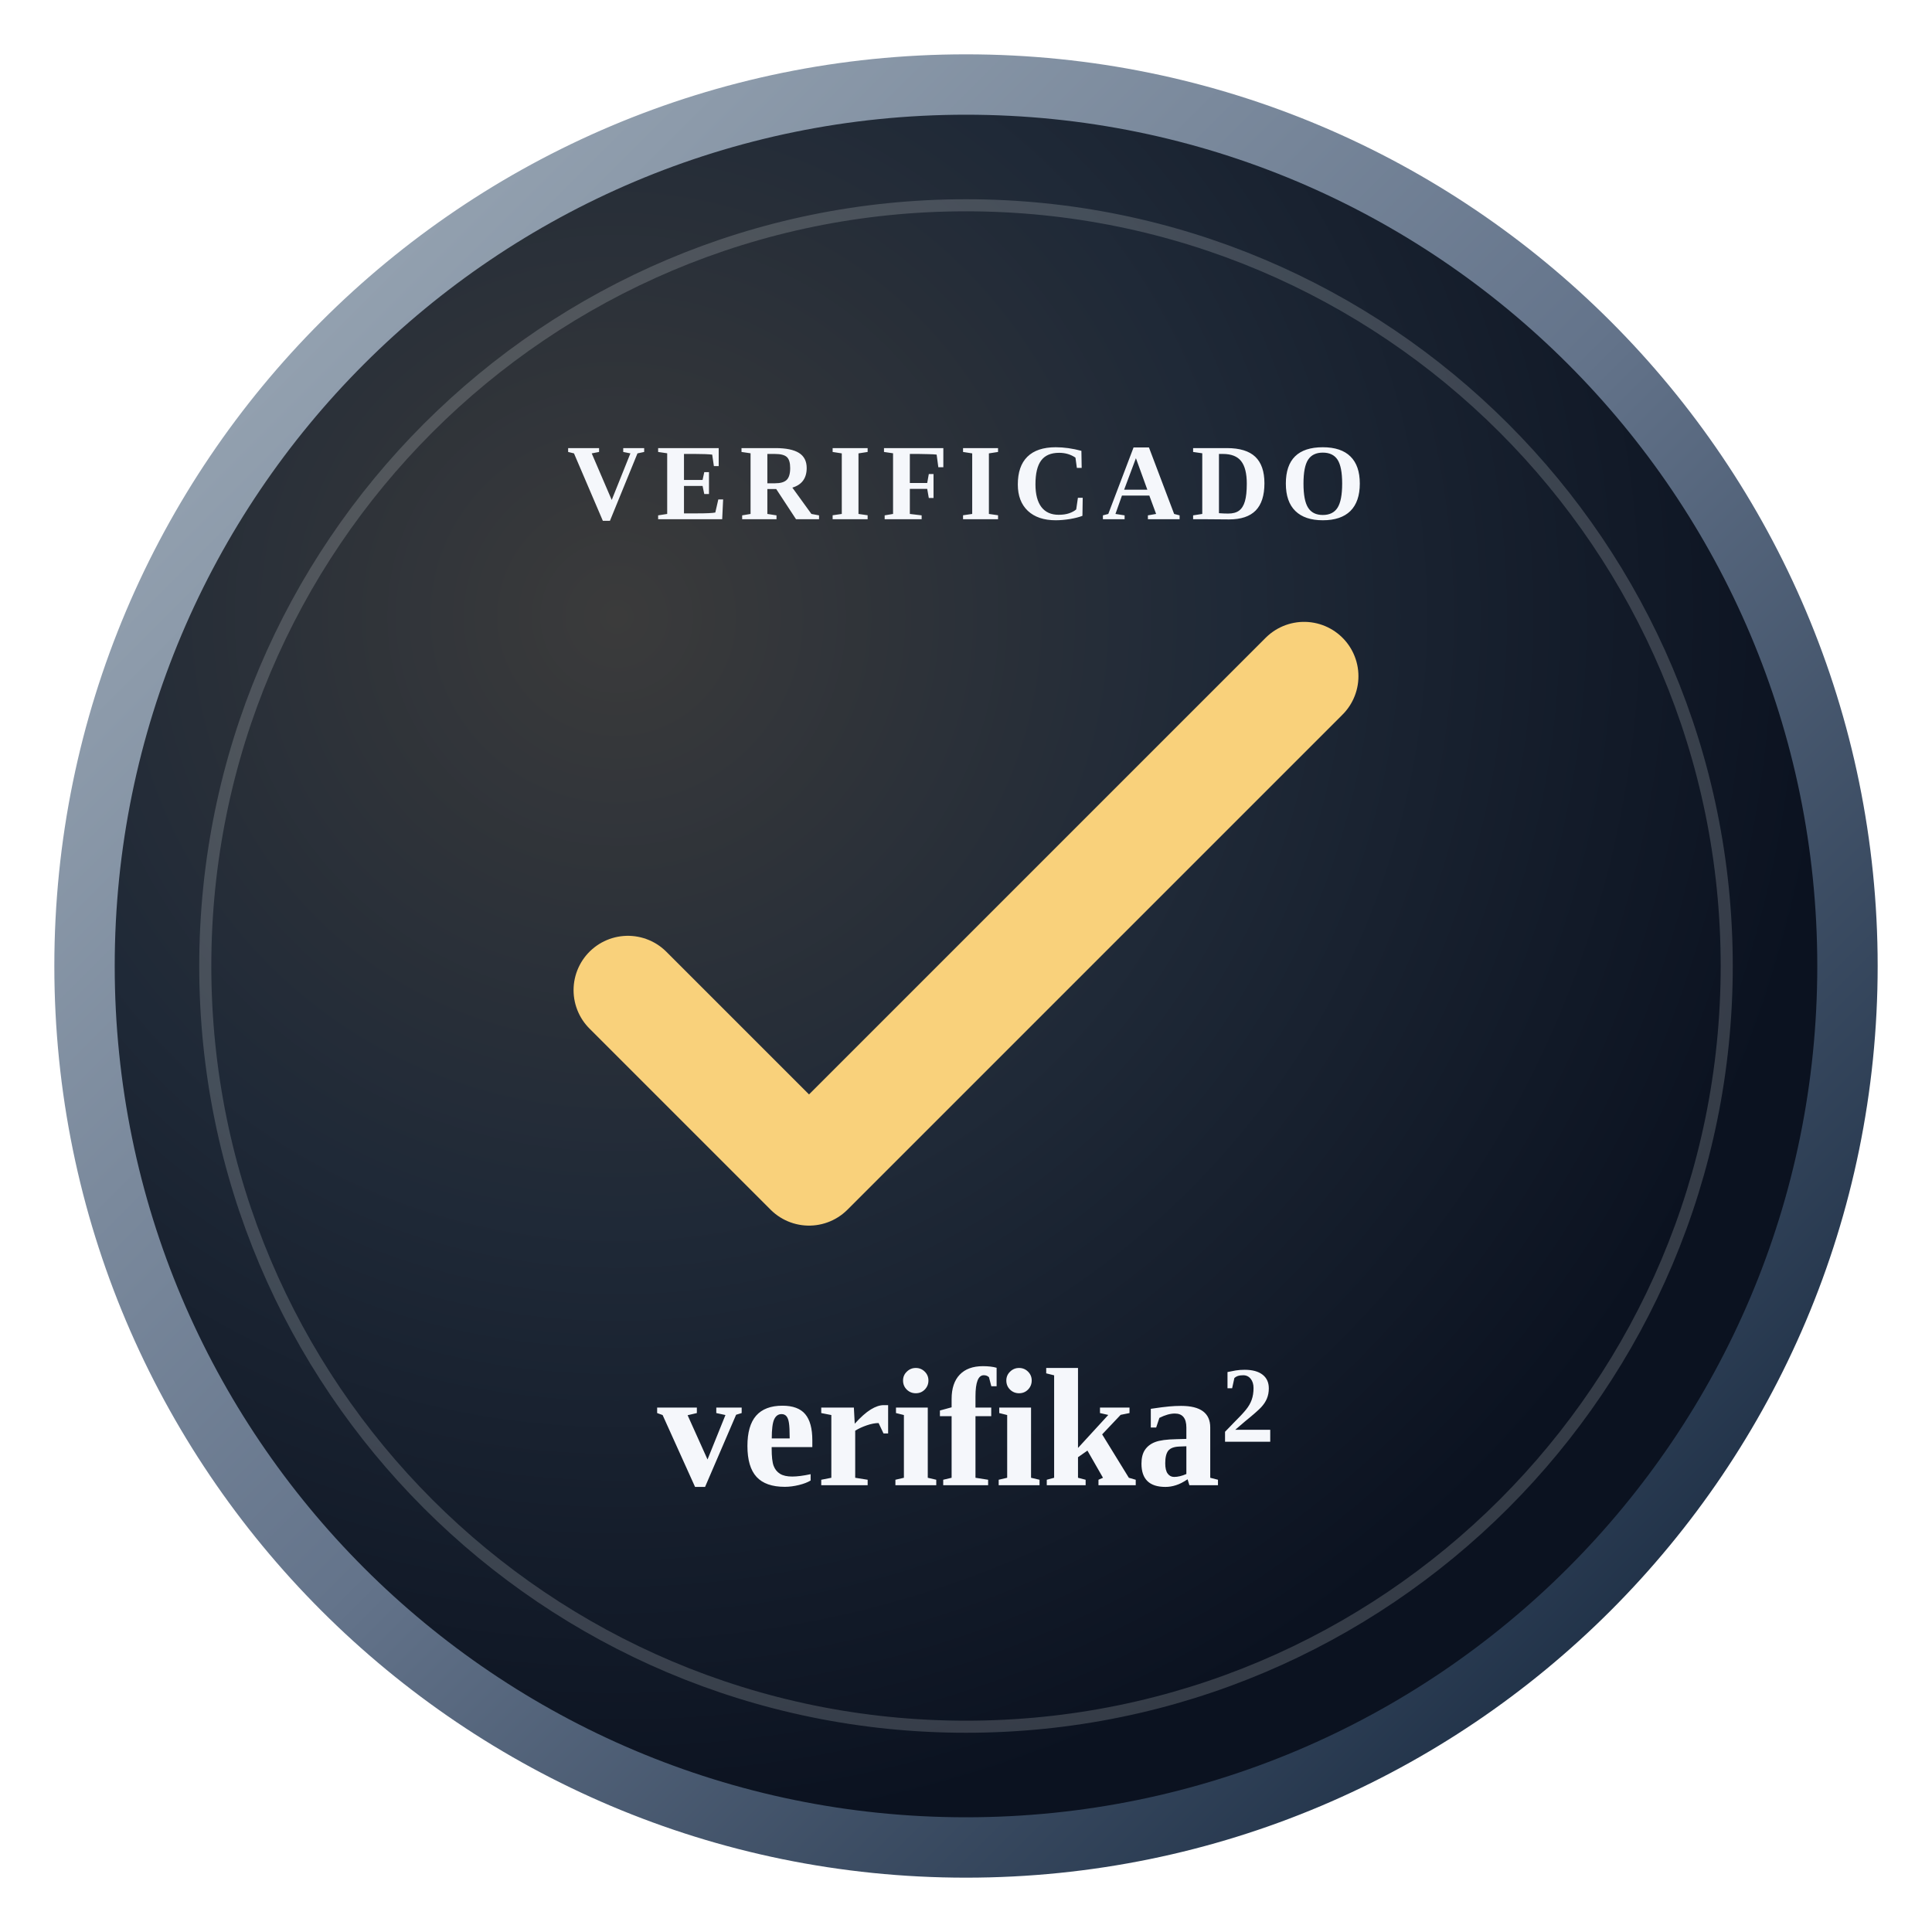
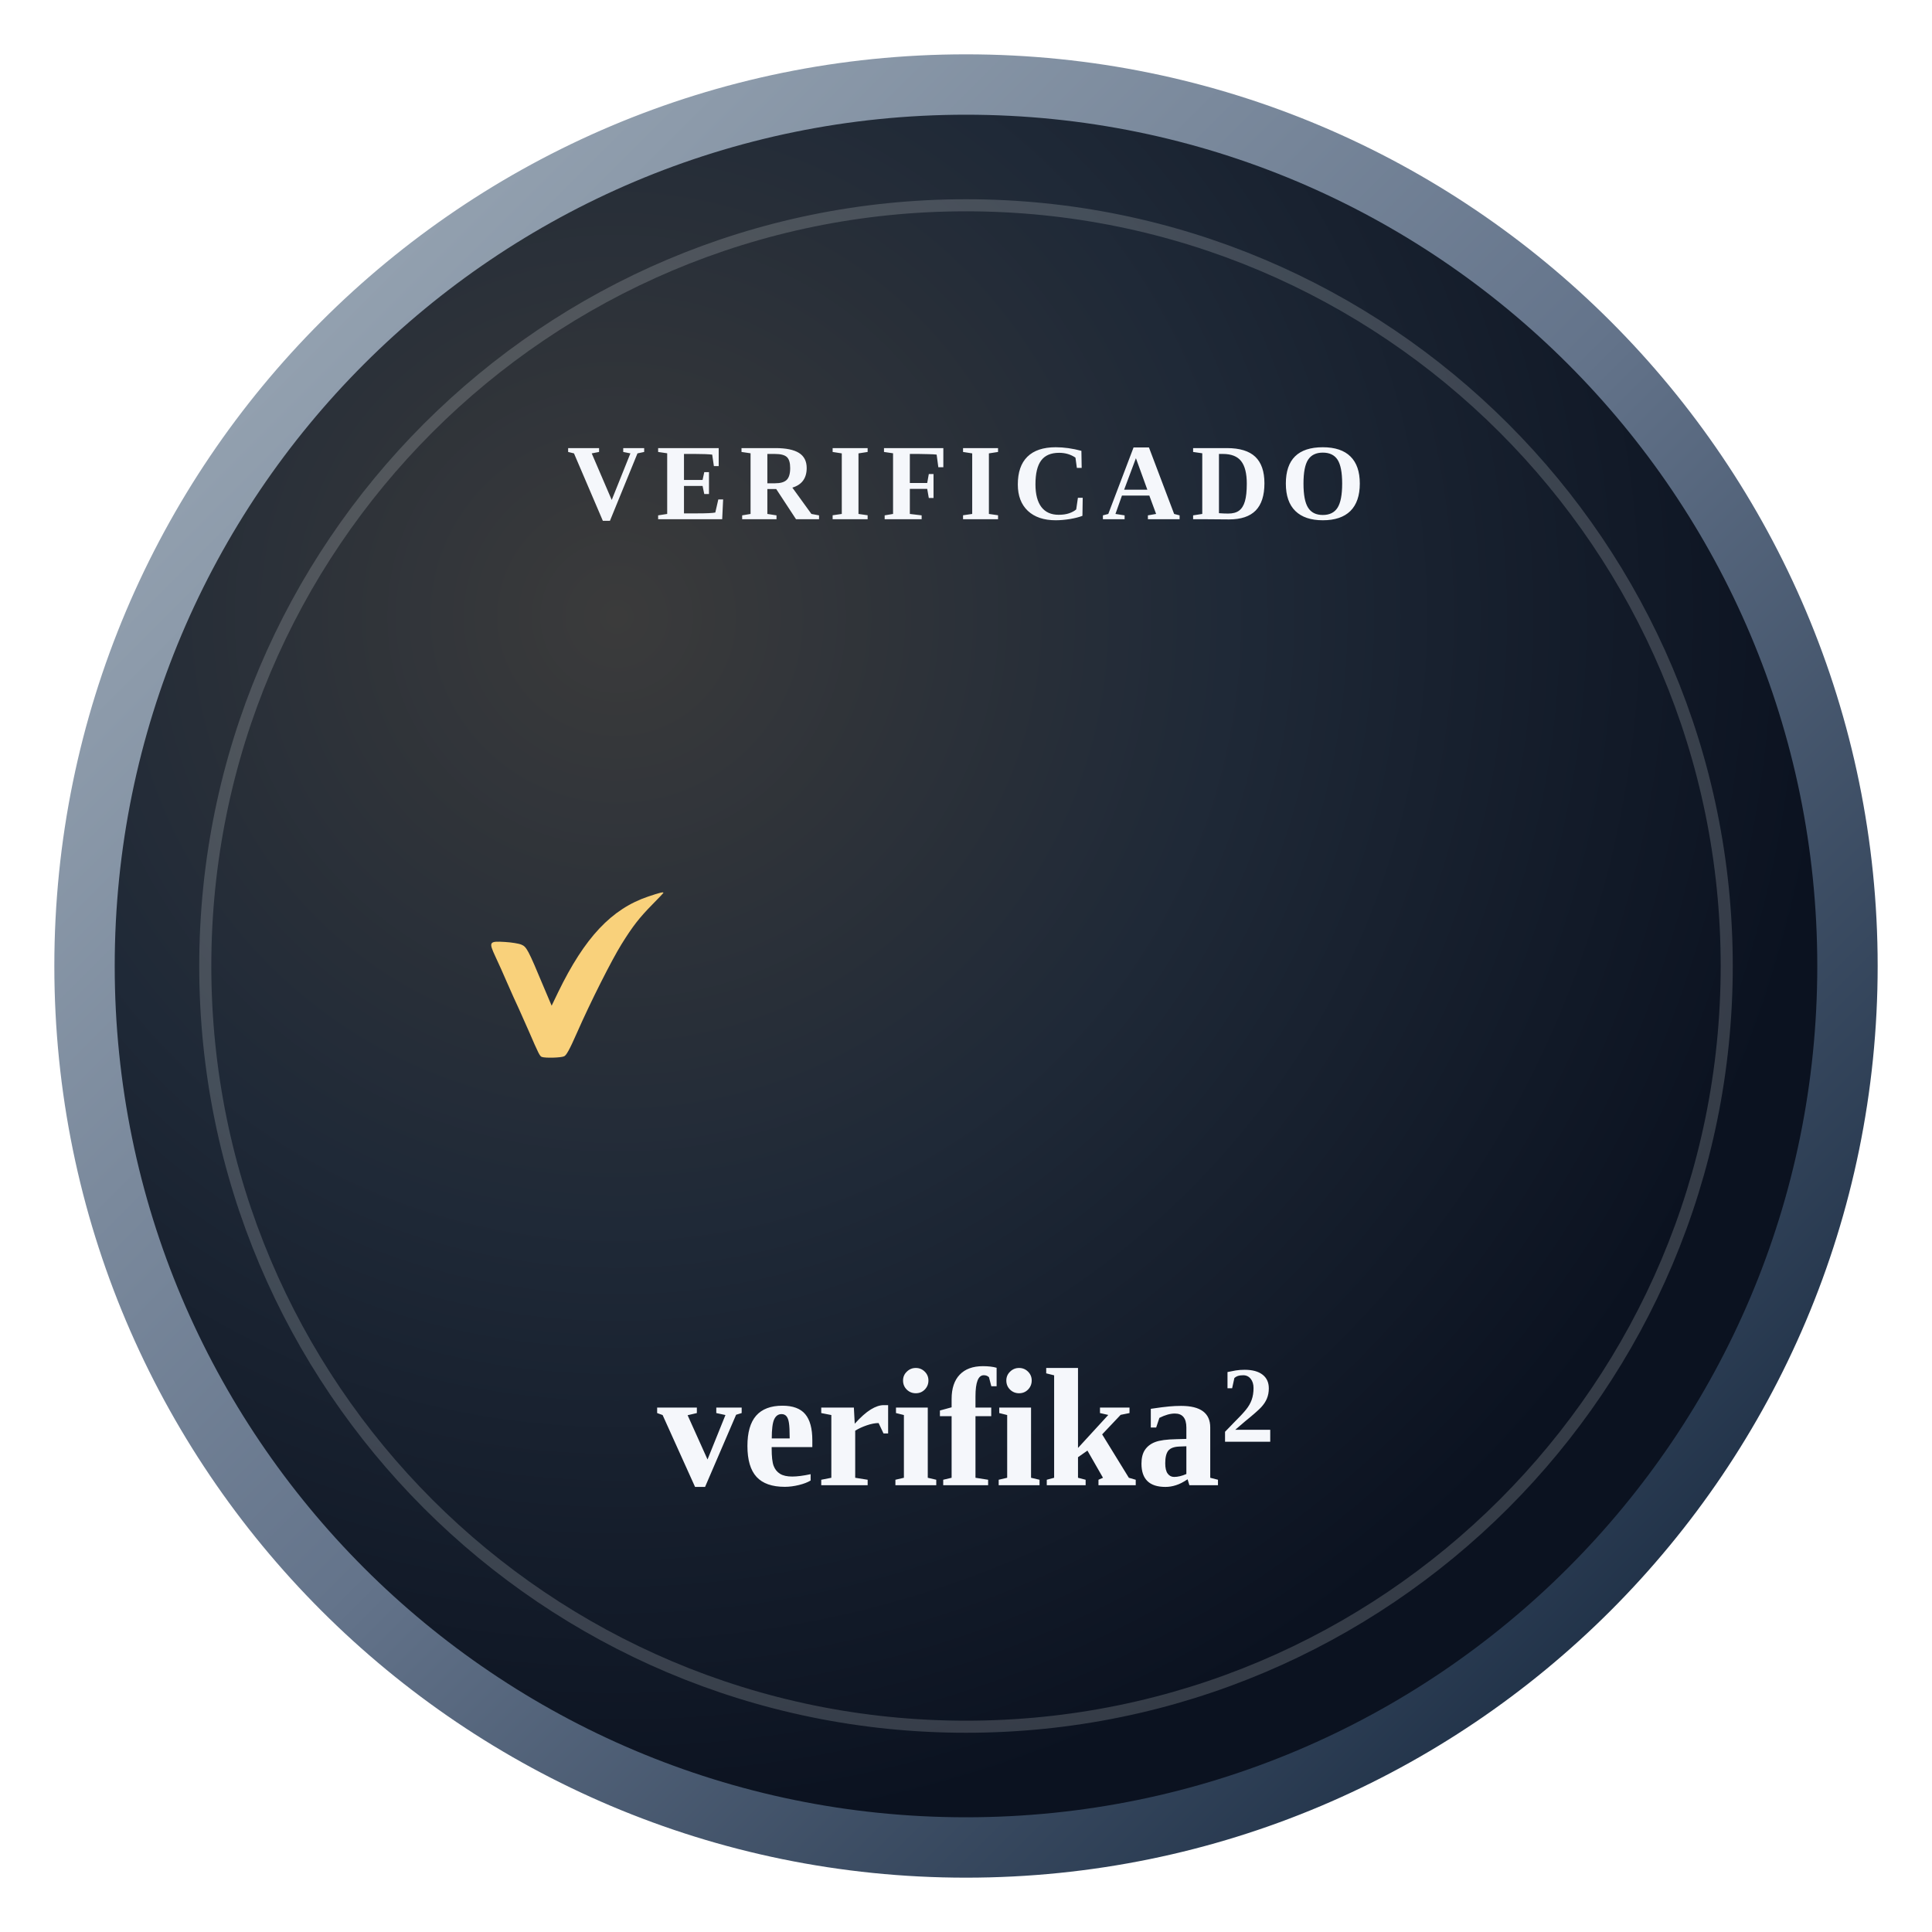
<svg xmlns="http://www.w3.org/2000/svg" viewBox="0 0 320 320" role="img" aria-label="Verificado por verifika2 (carbon)">
  <defs>
    <radialGradient id="carbonBg" cx="30%" cy="30%" r="70%">
      <stop offset="0" stop-color="#3B3B3B" />
      <stop offset="0.5" stop-color="#1F2937" />
      <stop offset="1" stop-color="#0B1220" />
    </radialGradient>
    <linearGradient id="carbonStroke" x1="0" y1="0" x2="1" y2="1">
      <stop offset="0" stop-color="#A3B0BC" />
      <stop offset="0.5" stop-color="#64748B" />
      <stop offset="1" stop-color="#0B1D33" />
    </linearGradient>
  </defs>
  <circle cx="160" cy="160" r="146" fill="url(#carbonBg)" />
  <circle cx="160" cy="160" r="146" fill="none" stroke="url(#carbonStroke)" stroke-width="10" />
  <circle cx="160" cy="160" r="126" fill="none" stroke="rgba(249,250,251,0.18)" stroke-width="2" />
-   <path d="M104 164l30 30 82-82" fill="none" stroke="#F9D17B" stroke-width="18" stroke-linecap="round" stroke-linejoin="round" />
+   <g transform="translate(80 143) scale(0.209)">
+     <g transform="translate(0,162) scale(0.1,-0.1)" fill="#F9D17B" stroke="none">
+       <path d="M1309 1357 c-290 -98 -503 -324 -714 -759 l-51 -106 -64 151 c-123 295 -135 316 -176 333 -21 9 -79 18 -129 21 -127 8 -131 1 -77 -115 23 -48 65 -143 95 -212 30 -69 71 -160 91 -202 19 -42 55 -123 80 -180 76 -176 86 -196 102 -202 26 -10 152 -7 177 5 18 8 43 53 102 187 109 248 274 574 352 700 90 145 142 211 245 316 49 49 88 91 88 93 0 8 -32 0 -121 -30z" />
+     </g>
+   </g>
  <text x="160" y="86" text-anchor="middle" font-family="Space Grotesk, Source Sans 3, sans-serif" font-size="18" font-weight="700" fill="#F5F7FB" letter-spacing="1.8">
    VERIFICADO
  </text>
  <text x="160" y="246" text-anchor="middle" font-family="Space Grotesk, Source Sans 3, sans-serif" font-size="28" font-weight="700" fill="#F5F7FB">
    verifika<tspan font-size="18" baseline-shift="super">2</tspan>
  </text>
</svg>
